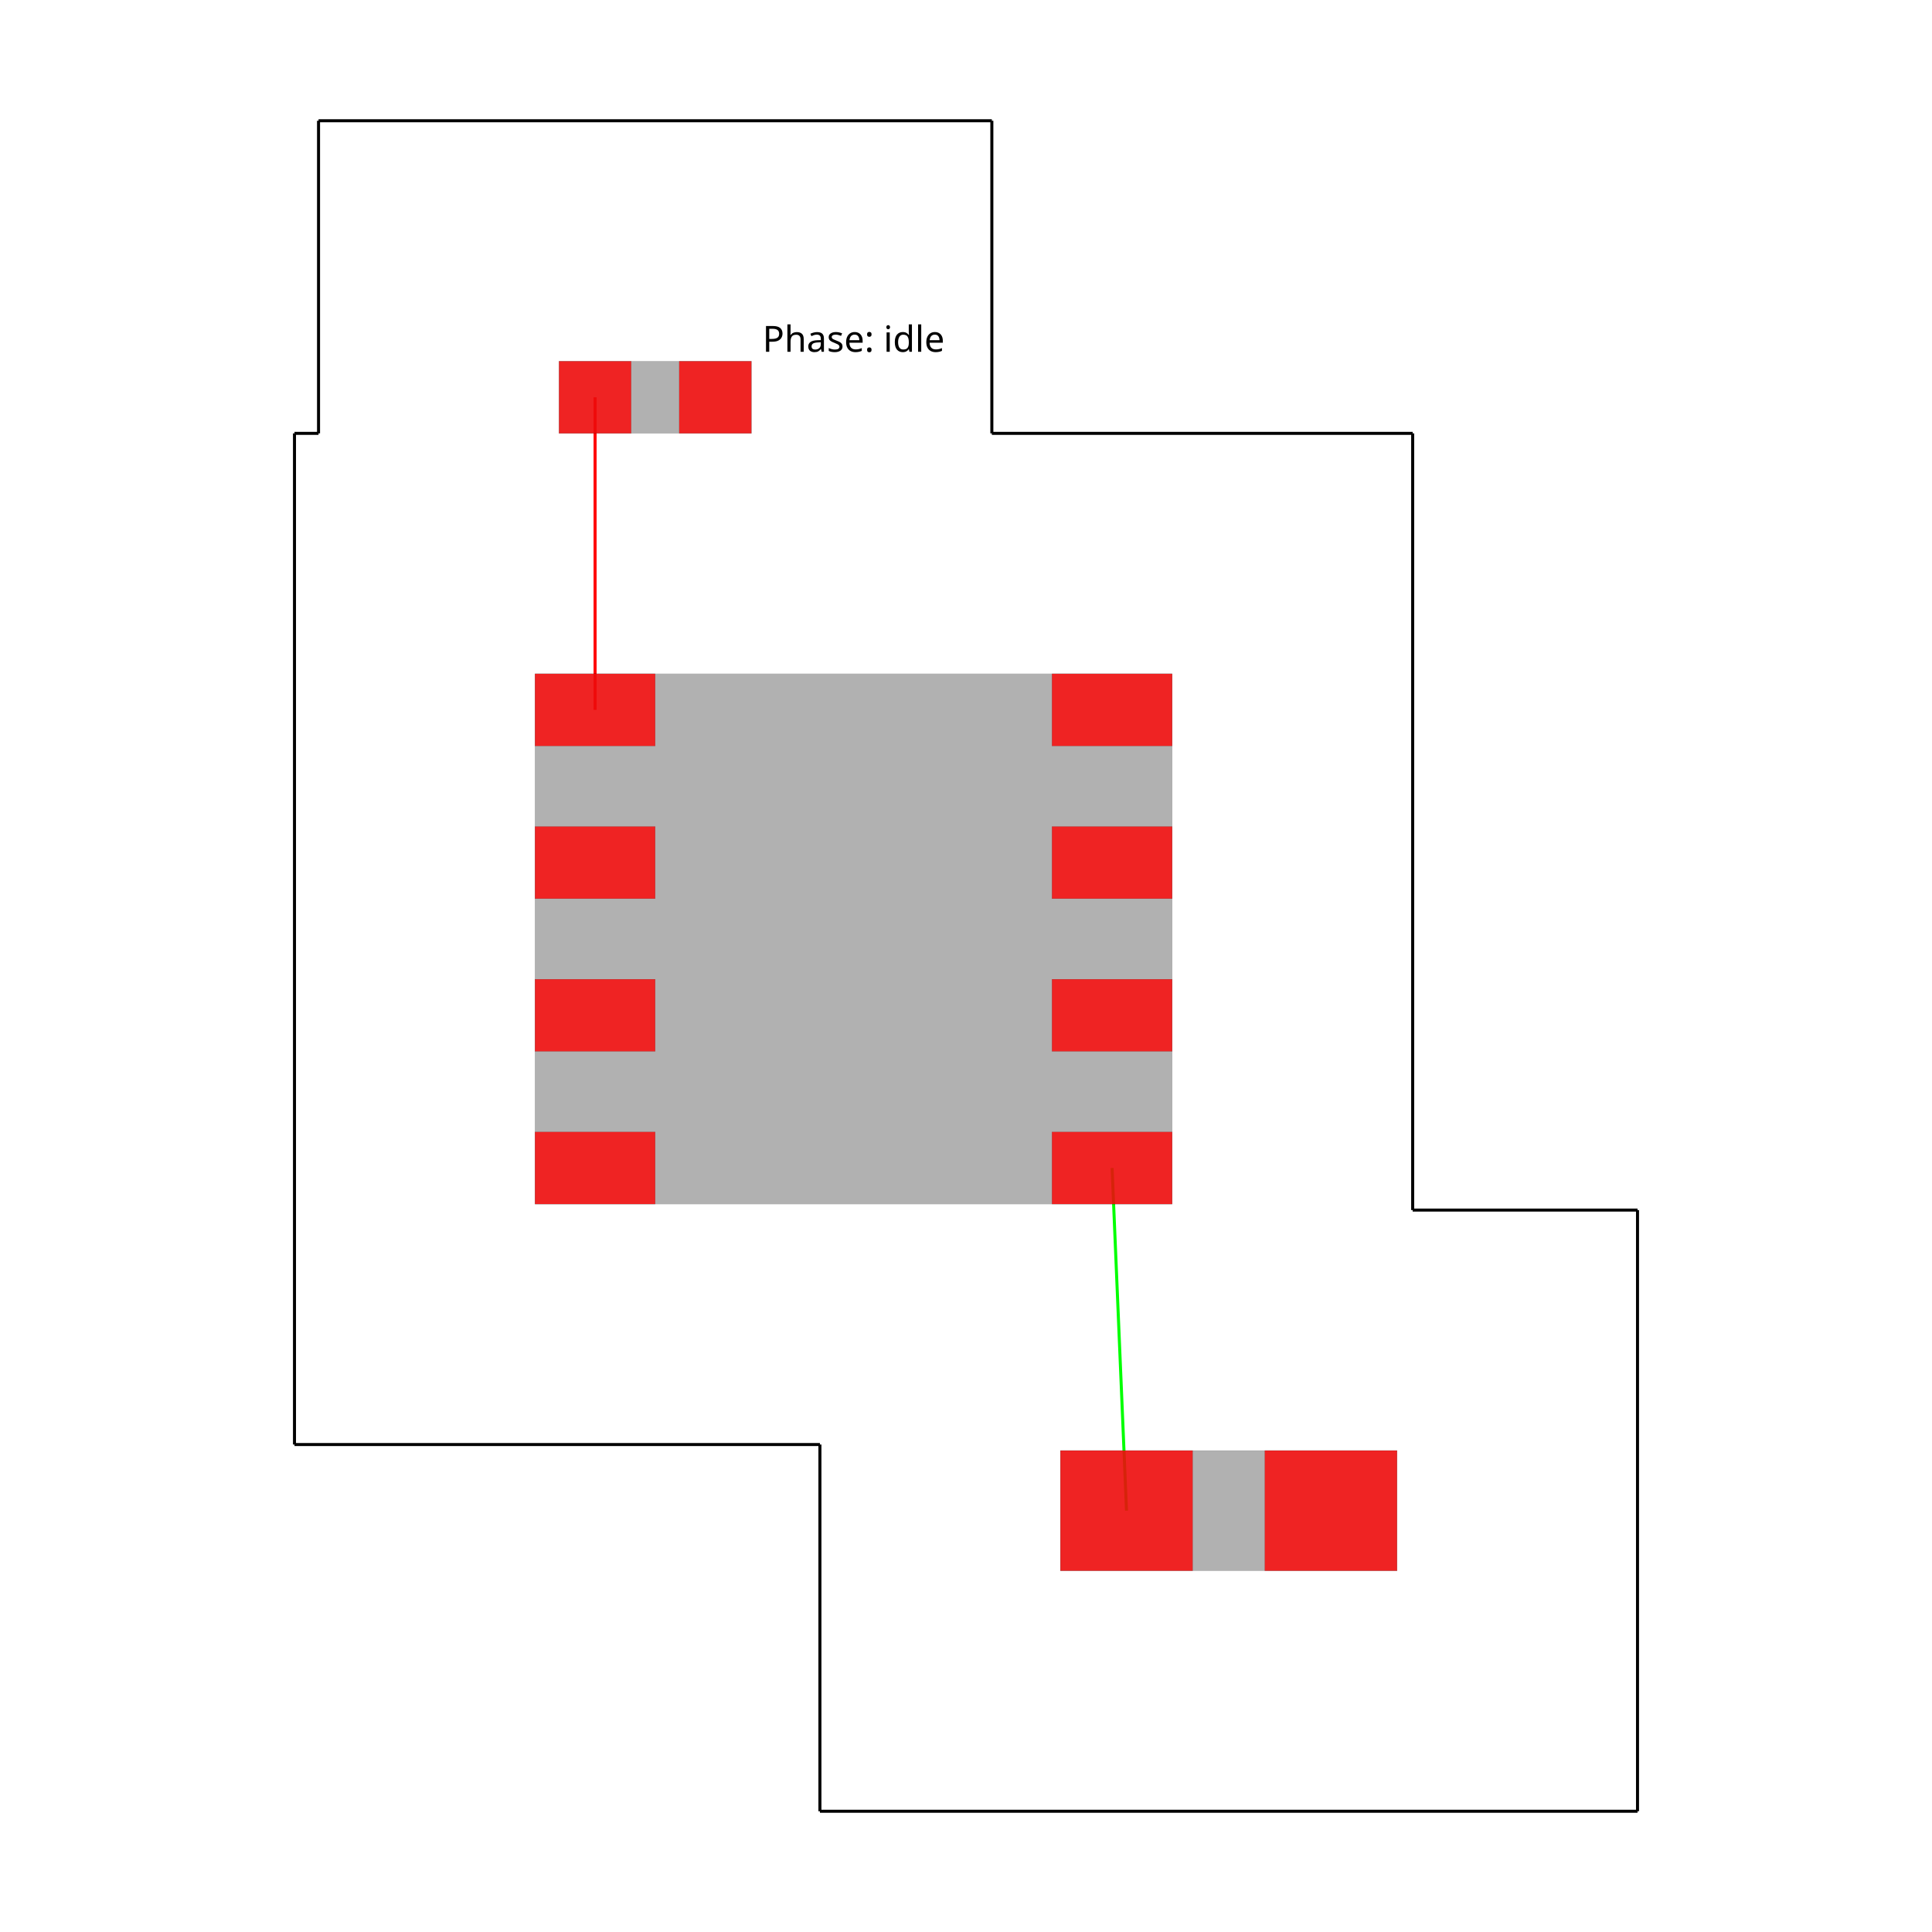
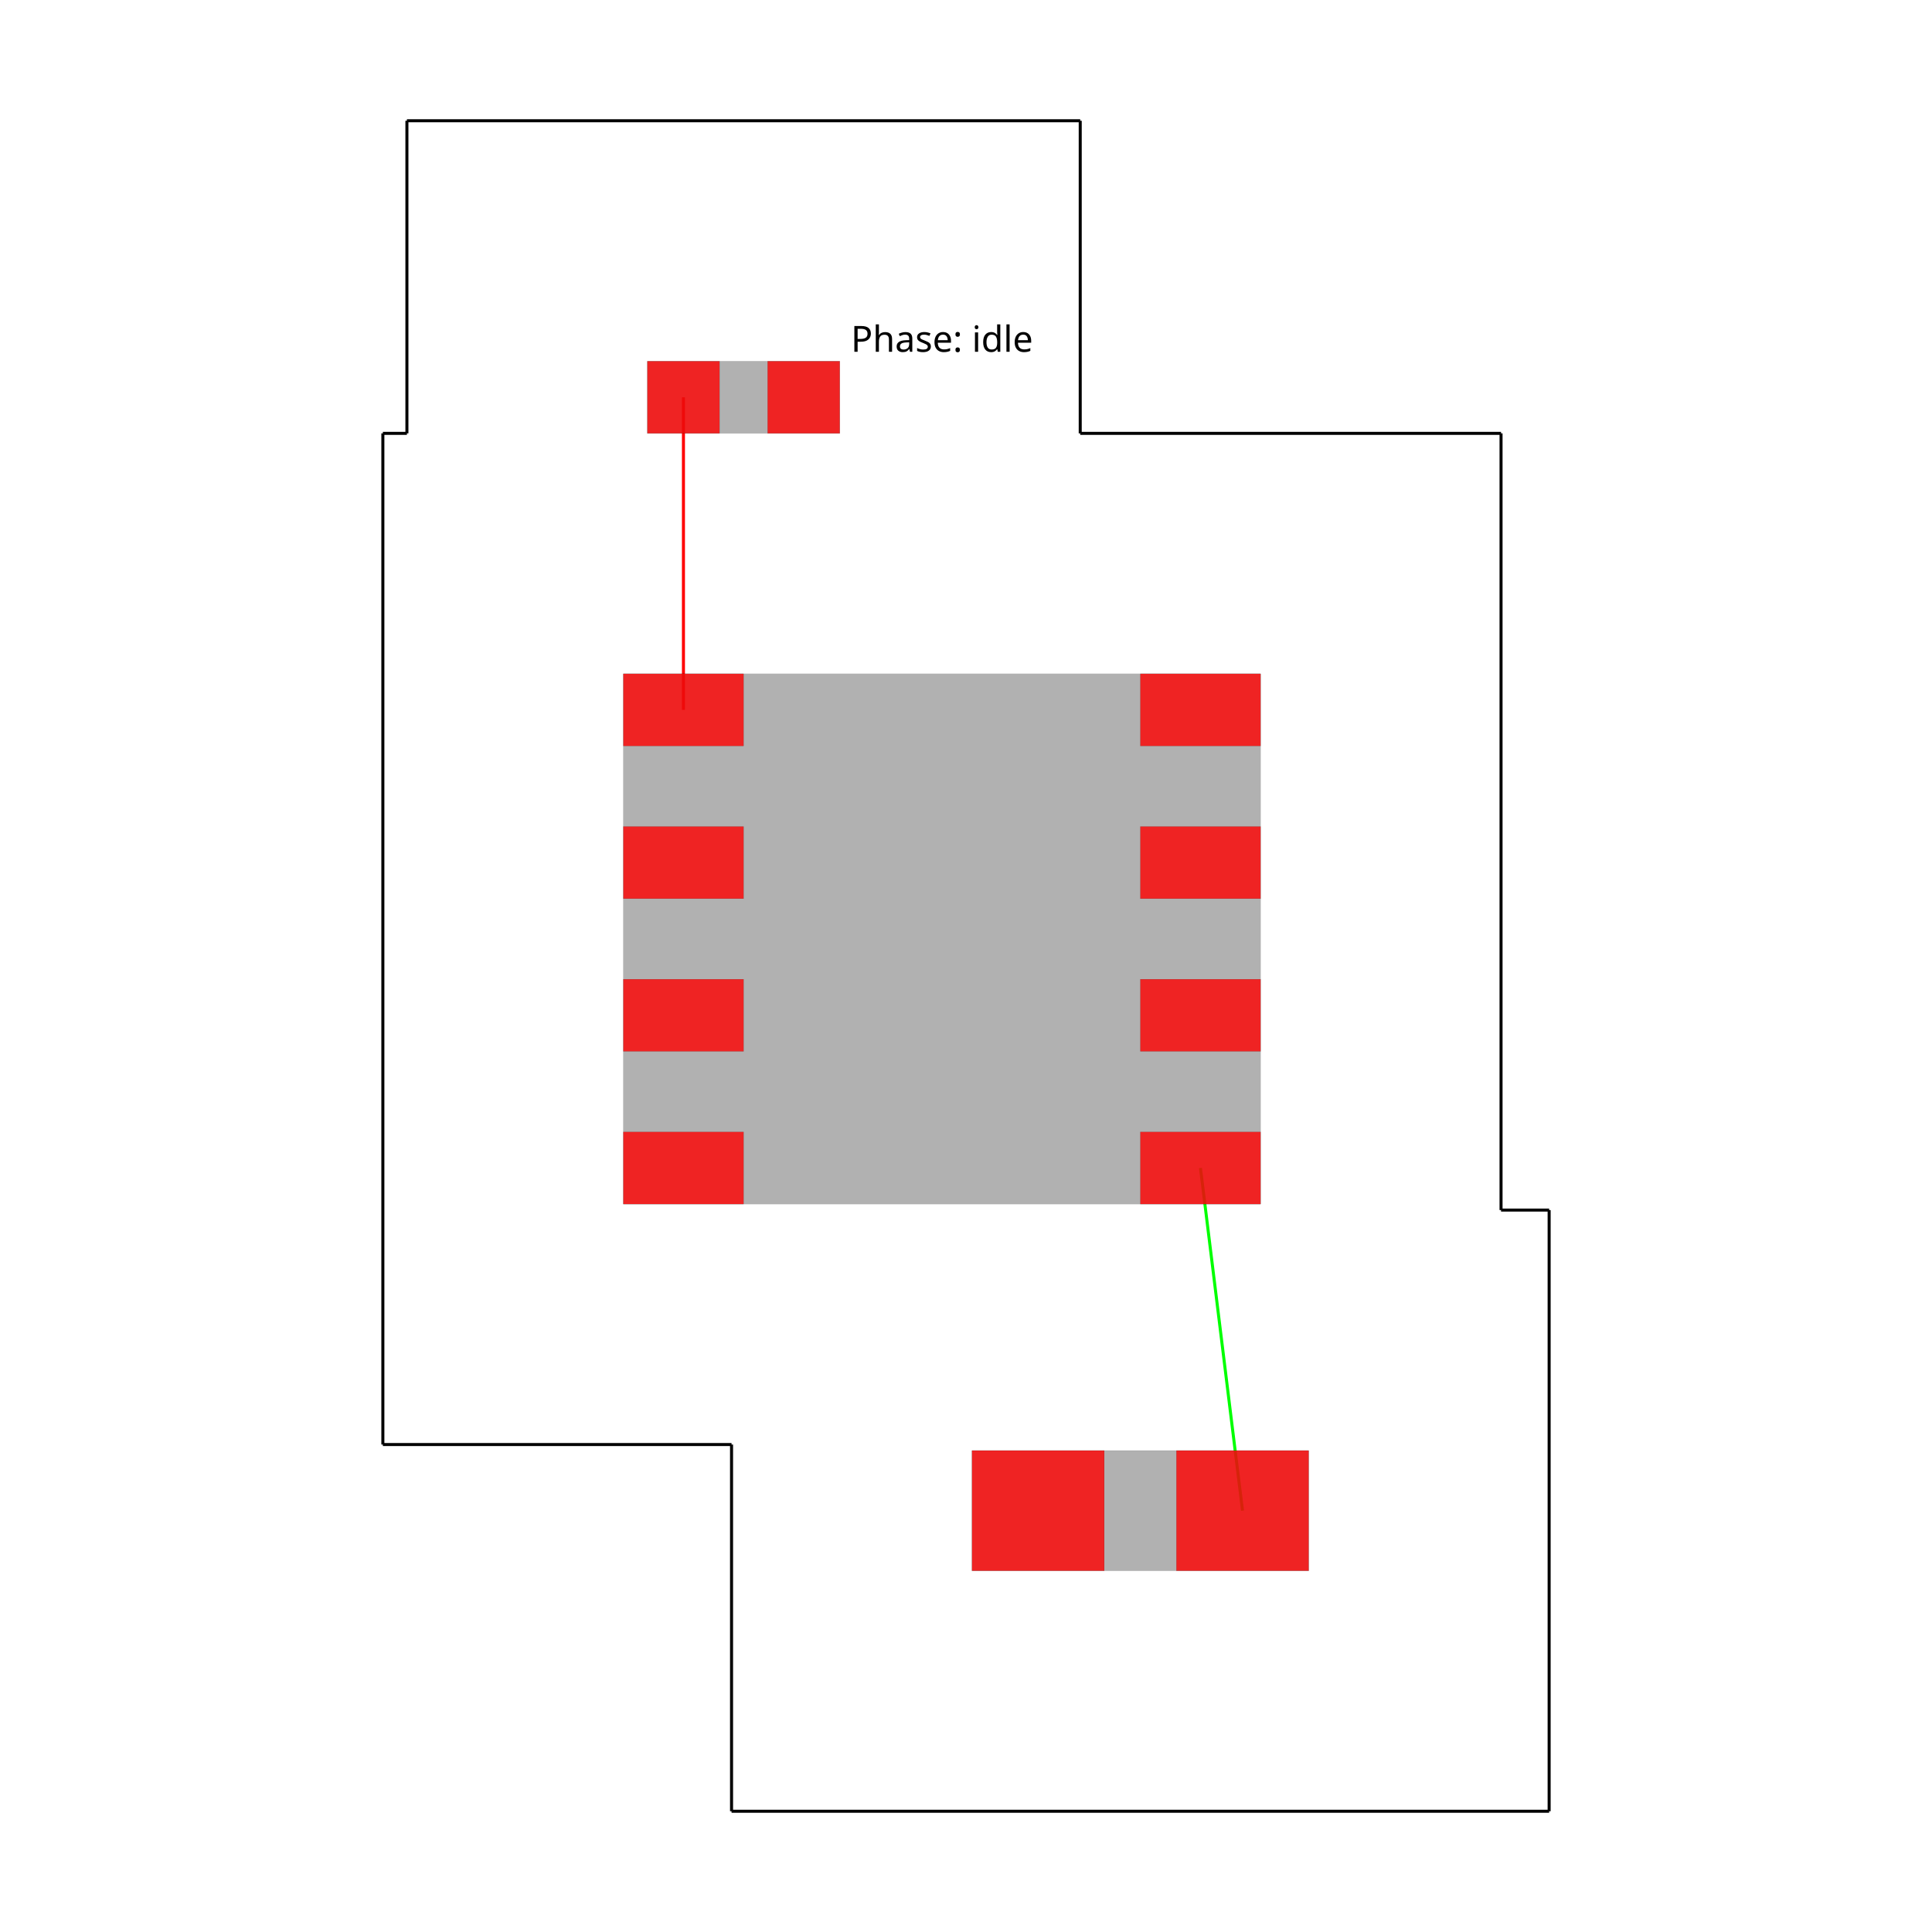
<svg xmlns="http://www.w3.org/2000/svg" width="640" height="640" viewBox="0 0 640 640">
  <rect width="100%" height="100%" fill="white" />
  <g>
-     <polyline data-points="-2.15,1.905 -2.1500000000000004,4.505" data-type="line" data-label="" points="197.127,235.164 197.127,131.607" fill="none" stroke="hsl(0, 100%, 50%)" stroke-width="1" />
+     <polyline data-points="-2.15,1.905 -2.1500000000000004,4.505" data-type="line" data-label="" points="226.401,235.164 226.401,131.607" fill="none" stroke="hsl(0, 100%, 50%)" stroke-width="1" />
  </g>
  <g>
-     <polyline data-points="2.15,-1.905 2.269999999999999,-4.755" data-type="line" data-label="" points="368.393,386.913 373.172,500.427" fill="none" stroke="hsl(120, 100%, 50%)" stroke-width="1" />
+     <polyline data-points="2.15,-1.905 2.4999999999999996,-4.755" data-type="line" data-label="" points="397.667,386.913 411.607,500.427" fill="none" stroke="hsl(120, 100%, 50%)" stroke-width="1" />
  </g>
  <g>
-     <polyline data-points="-0.2800000000000007,-4.205 -0.2800000000000007,-7.255" data-type="line" data-label="" points="271.607,478.521 271.607,600" fill="none" stroke="black" stroke-width="1" />
+     <polyline data-points="-1.7500000000000004,-4.205 -1.7500000000000004,-7.255" data-type="line" data-label="" points="242.333,478.521 242.333,600" fill="none" stroke="black" stroke-width="1" />
  </g>
  <g>
-     <polyline data-points="-0.2800000000000007,-7.255 6.52,-7.255" data-type="line" data-label="" points="271.607,600 542.447,600" fill="none" stroke="black" stroke-width="1" />
+     <polyline data-points="-1.7500000000000004,-7.255 5.049999999999999,-7.255" data-type="line" data-label="" points="242.333,600 513.172,600" fill="none" stroke="black" stroke-width="1" />
  </g>
  <g>
-     <polyline data-points="6.52,-7.255 6.52,-2.255" data-type="line" data-label="" points="542.447,600 542.447,400.853" fill="none" stroke="black" stroke-width="1" />
+     <polyline data-points="5.049999999999999,-7.255 5.049999999999999,-2.255" data-type="line" data-label="" points="513.172,600 513.172,400.853" fill="none" stroke="black" stroke-width="1" />
  </g>
  <g>
-     <polyline data-points="6.52,-2.255 4.65,-2.255" data-type="line" data-label="" points="542.447,400.853 467.966,400.853" fill="none" stroke="black" stroke-width="1" />
+     <polyline data-points="5.049999999999999,-2.255 4.65,-2.255" data-type="line" data-label="" points="513.172,400.853 497.24,400.853" fill="none" stroke="black" stroke-width="1" />
  </g>
  <g>
-     <polyline data-points="4.65,-2.255 4.65,4.205" data-type="line" data-label="" points="467.966,400.853 467.966,143.556" fill="none" stroke="black" stroke-width="1" />
+     <polyline data-points="4.65,-2.255 4.65,4.205" data-type="line" data-label="" points="497.24,400.853 497.24,143.556" fill="none" stroke="black" stroke-width="1" />
  </g>
  <g>
-     <polyline data-points="4.65,4.205 1.1499999999999997,4.205" data-type="line" data-label="" points="467.966,143.556 328.563,143.556" fill="none" stroke="black" stroke-width="1" />
+     <polyline data-points="4.65,4.205 1.1499999999999997,4.205" data-type="line" data-label="" points="497.24,143.556 357.838,143.556" fill="none" stroke="black" stroke-width="1" />
  </g>
  <g>
-     <polyline data-points="1.1499999999999997,4.205 1.1499999999999997,6.805" data-type="line" data-label="" points="328.563,143.556 328.563,40" fill="none" stroke="black" stroke-width="1" />
+     <polyline data-points="1.1499999999999997,4.205 1.1499999999999997,6.805" data-type="line" data-label="" points="357.838,143.556 357.838,40" fill="none" stroke="black" stroke-width="1" />
  </g>
  <g>
-     <polyline data-points="1.1499999999999997,6.805 -4.45,6.805" data-type="line" data-label="" points="328.563,40 105.519,40" fill="none" stroke="black" stroke-width="1" />
+     <polyline data-points="1.1499999999999997,6.805 -4.45,6.805" data-type="line" data-label="" points="357.838,40 134.794,40" fill="none" stroke="black" stroke-width="1" />
  </g>
  <g>
-     <polyline data-points="-4.45,6.805 -4.45,4.205" data-type="line" data-label="" points="105.519,40 105.519,143.556" fill="none" stroke="black" stroke-width="1" />
+     <polyline data-points="-4.45,6.805 -4.45,4.205" data-type="line" data-label="" points="134.794,40 134.794,143.556" fill="none" stroke="black" stroke-width="1" />
  </g>
  <g>
-     <polyline data-points="-4.45,4.205 -4.65,4.205" data-type="line" data-label="" points="105.519,143.556 97.553,143.556" fill="none" stroke="black" stroke-width="1" />
+     <polyline data-points="-4.45,4.205 -4.65,4.205" data-type="line" data-label="" points="134.794,143.556 126.828,143.556" fill="none" stroke="black" stroke-width="1" />
  </g>
  <g>
-     <polyline data-points="-4.65,4.205 -4.65,-4.205" data-type="line" data-label="" points="97.553,143.556 97.553,478.521" fill="none" stroke="black" stroke-width="1" />
+     <polyline data-points="-4.65,4.205 -4.65,-4.205" data-type="line" data-label="" points="126.828,143.556 126.828,478.521" fill="none" stroke="black" stroke-width="1" />
  </g>
  <g>
-     <polyline data-points="-4.65,-4.205 -0.2800000000000007,-4.205" data-type="line" data-label="" points="97.553,478.521 271.607,478.521" fill="none" stroke="black" stroke-width="1" />
+     <polyline data-points="-4.65,-4.205 -1.7500000000000004,-4.205" data-type="line" data-label="" points="126.828,478.521 242.333,478.521" fill="none" stroke="black" stroke-width="1" />
  </g>
  <g>
-     <rect data-type="rect" data-label="pcb_component_0 ccwRotationOffset: 0.0°" data-x="0" data-y="0" x="177.212" y="223.215" width="211.095" height="175.647" fill="rgba(100,100,100,0.5)" stroke="#333333" stroke-width="0.025" />
+     <rect data-type="rect" data-label="pcb_component_0 ccwRotationOffset: 0.0°" data-x="0" data-y="0" x="206.486" y="223.215" width="211.095" height="175.647" fill="rgba(100,100,100,0.5)" stroke="#333333" stroke-width="0.025" />
  </g>
  <g>
-     <rect data-type="rect" data-label="pcb_smtpad_0 unnamedsubcircuit121_connectivity_net0" data-x="-2.15" data-y="1.905" x="177.212" y="223.215" width="39.829" height="23.898" fill="rgba(255,0,0,0.8)" stroke="black" stroke-width="0.025" />
+     <rect data-type="rect" data-label="pcb_smtpad_0 unnamedsubcircuit121_connectivity_net0" data-x="-2.15" data-y="1.905" x="206.486" y="223.215" width="39.829" height="23.898" fill="rgba(255,0,0,0.8)" stroke="black" stroke-width="0.025" />
  </g>
  <g>
-     <rect data-type="rect" data-label="pcb_smtpad_1 unnamed0" data-x="-2.15" data-y="0.635" x="177.212" y="273.798" width="39.829" height="23.898" fill="rgba(255,0,0,0.8)" stroke="black" stroke-width="0.025" />
+     <rect data-type="rect" data-label="pcb_smtpad_1 unnamed0" data-x="-2.15" data-y="0.635" x="206.486" y="273.798" width="39.829" height="23.898" fill="rgba(255,0,0,0.8)" stroke="black" stroke-width="0.025" />
  </g>
  <g>
-     <rect data-type="rect" data-label="pcb_smtpad_2 unnamed1" data-x="-2.15" data-y="-0.635" x="177.212" y="324.381" width="39.829" height="23.898" fill="rgba(255,0,0,0.8)" stroke="black" stroke-width="0.025" />
+     <rect data-type="rect" data-label="pcb_smtpad_2 unnamed1" data-x="-2.15" data-y="-0.635" x="206.486" y="324.381" width="39.829" height="23.898" fill="rgba(255,0,0,0.8)" stroke="black" stroke-width="0.025" />
  </g>
  <g>
-     <rect data-type="rect" data-label="pcb_smtpad_3 unnamed2" data-x="-2.15" data-y="-1.905" x="177.212" y="374.964" width="39.829" height="23.898" fill="rgba(255,0,0,0.8)" stroke="black" stroke-width="0.025" />
+     <rect data-type="rect" data-label="pcb_smtpad_3 unnamed2" data-x="-2.15" data-y="-1.905" x="206.486" y="374.964" width="39.829" height="23.898" fill="rgba(255,0,0,0.8)" stroke="black" stroke-width="0.025" />
  </g>
  <g>
-     <rect data-type="rect" data-label="pcb_smtpad_4 unnamedsubcircuit121_connectivity_net1" data-x="2.15" data-y="-1.905" x="348.478" y="374.964" width="39.829" height="23.898" fill="rgba(255,0,0,0.8)" stroke="black" stroke-width="0.025" />
+     <rect data-type="rect" data-label="pcb_smtpad_4 unnamedsubcircuit121_connectivity_net1" data-x="2.15" data-y="-1.905" x="377.752" y="374.964" width="39.829" height="23.898" fill="rgba(255,0,0,0.8)" stroke="black" stroke-width="0.025" />
  </g>
  <g>
-     <rect data-type="rect" data-label="pcb_smtpad_5 unnamed3" data-x="2.15" data-y="-0.635" x="348.478" y="324.381" width="39.829" height="23.898" fill="rgba(255,0,0,0.8)" stroke="black" stroke-width="0.025" />
+     <rect data-type="rect" data-label="pcb_smtpad_5 unnamed3" data-x="2.15" data-y="-0.635" x="377.752" y="324.381" width="39.829" height="23.898" fill="rgba(255,0,0,0.8)" stroke="black" stroke-width="0.025" />
  </g>
  <g>
-     <rect data-type="rect" data-label="pcb_smtpad_6 unnamed4" data-x="2.15" data-y="0.635" x="348.478" y="273.798" width="39.829" height="23.898" fill="rgba(255,0,0,0.8)" stroke="black" stroke-width="0.025" />
+     <rect data-type="rect" data-label="pcb_smtpad_6 unnamed4" data-x="2.15" data-y="0.635" x="377.752" y="273.798" width="39.829" height="23.898" fill="rgba(255,0,0,0.8)" stroke="black" stroke-width="0.025" />
  </g>
  <g>
-     <rect data-type="rect" data-label="pcb_smtpad_7 unnamed5" data-x="2.15" data-y="1.905" x="348.478" y="223.215" width="39.829" height="23.898" fill="rgba(255,0,0,0.8)" stroke="black" stroke-width="0.025" />
+     <rect data-type="rect" data-label="pcb_smtpad_7 unnamed5" data-x="2.15" data-y="1.905" x="377.752" y="223.215" width="39.829" height="23.898" fill="rgba(255,0,0,0.8)" stroke="black" stroke-width="0.025" />
  </g>
  <g>
-     <rect data-type="rect" data-label="pcb_component_1 ccwRotationOffset: 0.0°" data-x="-1.6500000000000004" data-y="4.505" x="185.178" y="119.659" width="63.727" height="23.898" fill="rgba(100,100,100,0.5)" stroke="#333333" stroke-width="0.025" />
+     <rect data-type="rect" data-label="pcb_component_1 ccwRotationOffset: 0.0°" data-x="-1.6500000000000004" data-y="4.505" x="214.452" y="119.659" width="63.727" height="23.898" fill="rgba(100,100,100,0.5)" stroke="#333333" stroke-width="0.025" />
  </g>
  <g>
-     <rect data-type="rect" data-label="pcb_smtpad_8 unnamedsubcircuit121_connectivity_net0" data-x="-2.1500000000000004" data-y="4.505" x="185.178" y="119.659" width="23.898" height="23.898" fill="rgba(255,0,0,0.8)" stroke="black" stroke-width="0.025" />
+     <rect data-type="rect" data-label="pcb_smtpad_8 unnamedsubcircuit121_connectivity_net0" data-x="-2.1500000000000004" data-y="4.505" x="214.452" y="119.659" width="23.898" height="23.898" fill="rgba(255,0,0,0.8)" stroke="black" stroke-width="0.025" />
  </g>
  <g>
-     <rect data-type="rect" data-label="pcb_smtpad_9 unnamed6" data-x="-1.1500000000000004" data-y="4.505" x="225.007" y="119.659" width="23.898" height="23.898" fill="rgba(255,0,0,0.8)" stroke="black" stroke-width="0.025" />
+     <rect data-type="rect" data-label="pcb_smtpad_9 unnamed6" data-x="-1.1500000000000004" data-y="4.505" x="254.282" y="119.659" width="23.898" height="23.898" fill="rgba(255,0,0,0.8)" stroke="black" stroke-width="0.025" />
  </g>
  <g>
-     <rect data-type="rect" data-label="pcb_component_2 ccwRotationOffset: 0.0°" data-x="3.119999999999999" data-y="-4.755" x="351.266" y="480.512" width="111.522" height="39.829" fill="rgba(100,100,100,0.5)" stroke="#333333" stroke-width="0.025" />
+     <rect data-type="rect" data-label="pcb_component_2 ccwRotationOffset: 180.0°" data-x="1.6499999999999995" data-y="-4.755" x="321.991" y="480.512" width="111.522" height="39.829" fill="rgba(100,100,100,0.5)" stroke="#333333" stroke-width="0.025" />
  </g>
  <g>
-     <rect data-type="rect" data-label="pcb_smtpad_10 unnamedsubcircuit121_connectivity_net1" data-x="2.269999999999999" data-y="-4.755" x="351.266" y="480.512" width="43.812" height="39.829" fill="rgba(255,0,0,0.8)" stroke="black" stroke-width="0.025" />
+     <rect data-type="rect" data-label="pcb_smtpad_10 unnamedsubcircuit121_connectivity_net1" data-x="2.4999999999999996" data-y="-4.755" x="389.701" y="480.512" width="43.812" height="39.829" fill="rgba(255,0,0,0.8)" stroke="black" stroke-width="0.025" />
  </g>
  <g>
-     <rect data-type="rect" data-label="pcb_smtpad_11 unnamed7" data-x="3.9699999999999993" data-y="-4.755" x="418.976" y="480.512" width="43.812" height="39.829" fill="rgba(255,0,0,0.8)" stroke="black" stroke-width="0.025" />
+     <rect data-type="rect" data-label="pcb_smtpad_11 unnamed7" data-x="0.7999999999999995" data-y="-4.755" x="321.991" y="480.512" width="43.812" height="39.829" fill="rgba(255,0,0,0.8)" stroke="black" stroke-width="0.025" />
  </g>
-   <text data-type="text" data-label="Phase: idle" data-x="0" data-y="5" x="282.76" y="111.892" fill="black" font-size="11.949" font-family="sans-serif" text-anchor="middle" dominant-baseline="central">Phase: idle</text>
+   <text data-type="text" data-label="Phase: idle" data-x="0" data-y="5" x="312.034" y="111.892" fill="black" font-size="11.949" font-family="sans-serif" text-anchor="middle" dominant-baseline="central">Phase: idle</text>
  <g id="crosshair" style="display: none">
    <line id="crosshair-h" y1="0" y2="640" stroke="#666" stroke-width="0.5" />
    <line id="crosshair-v" x1="0" x2="640" stroke="#666" stroke-width="0.5" />
    <text id="coordinates" font-family="monospace" font-size="12" fill="#666" />
  </g>
</svg>
